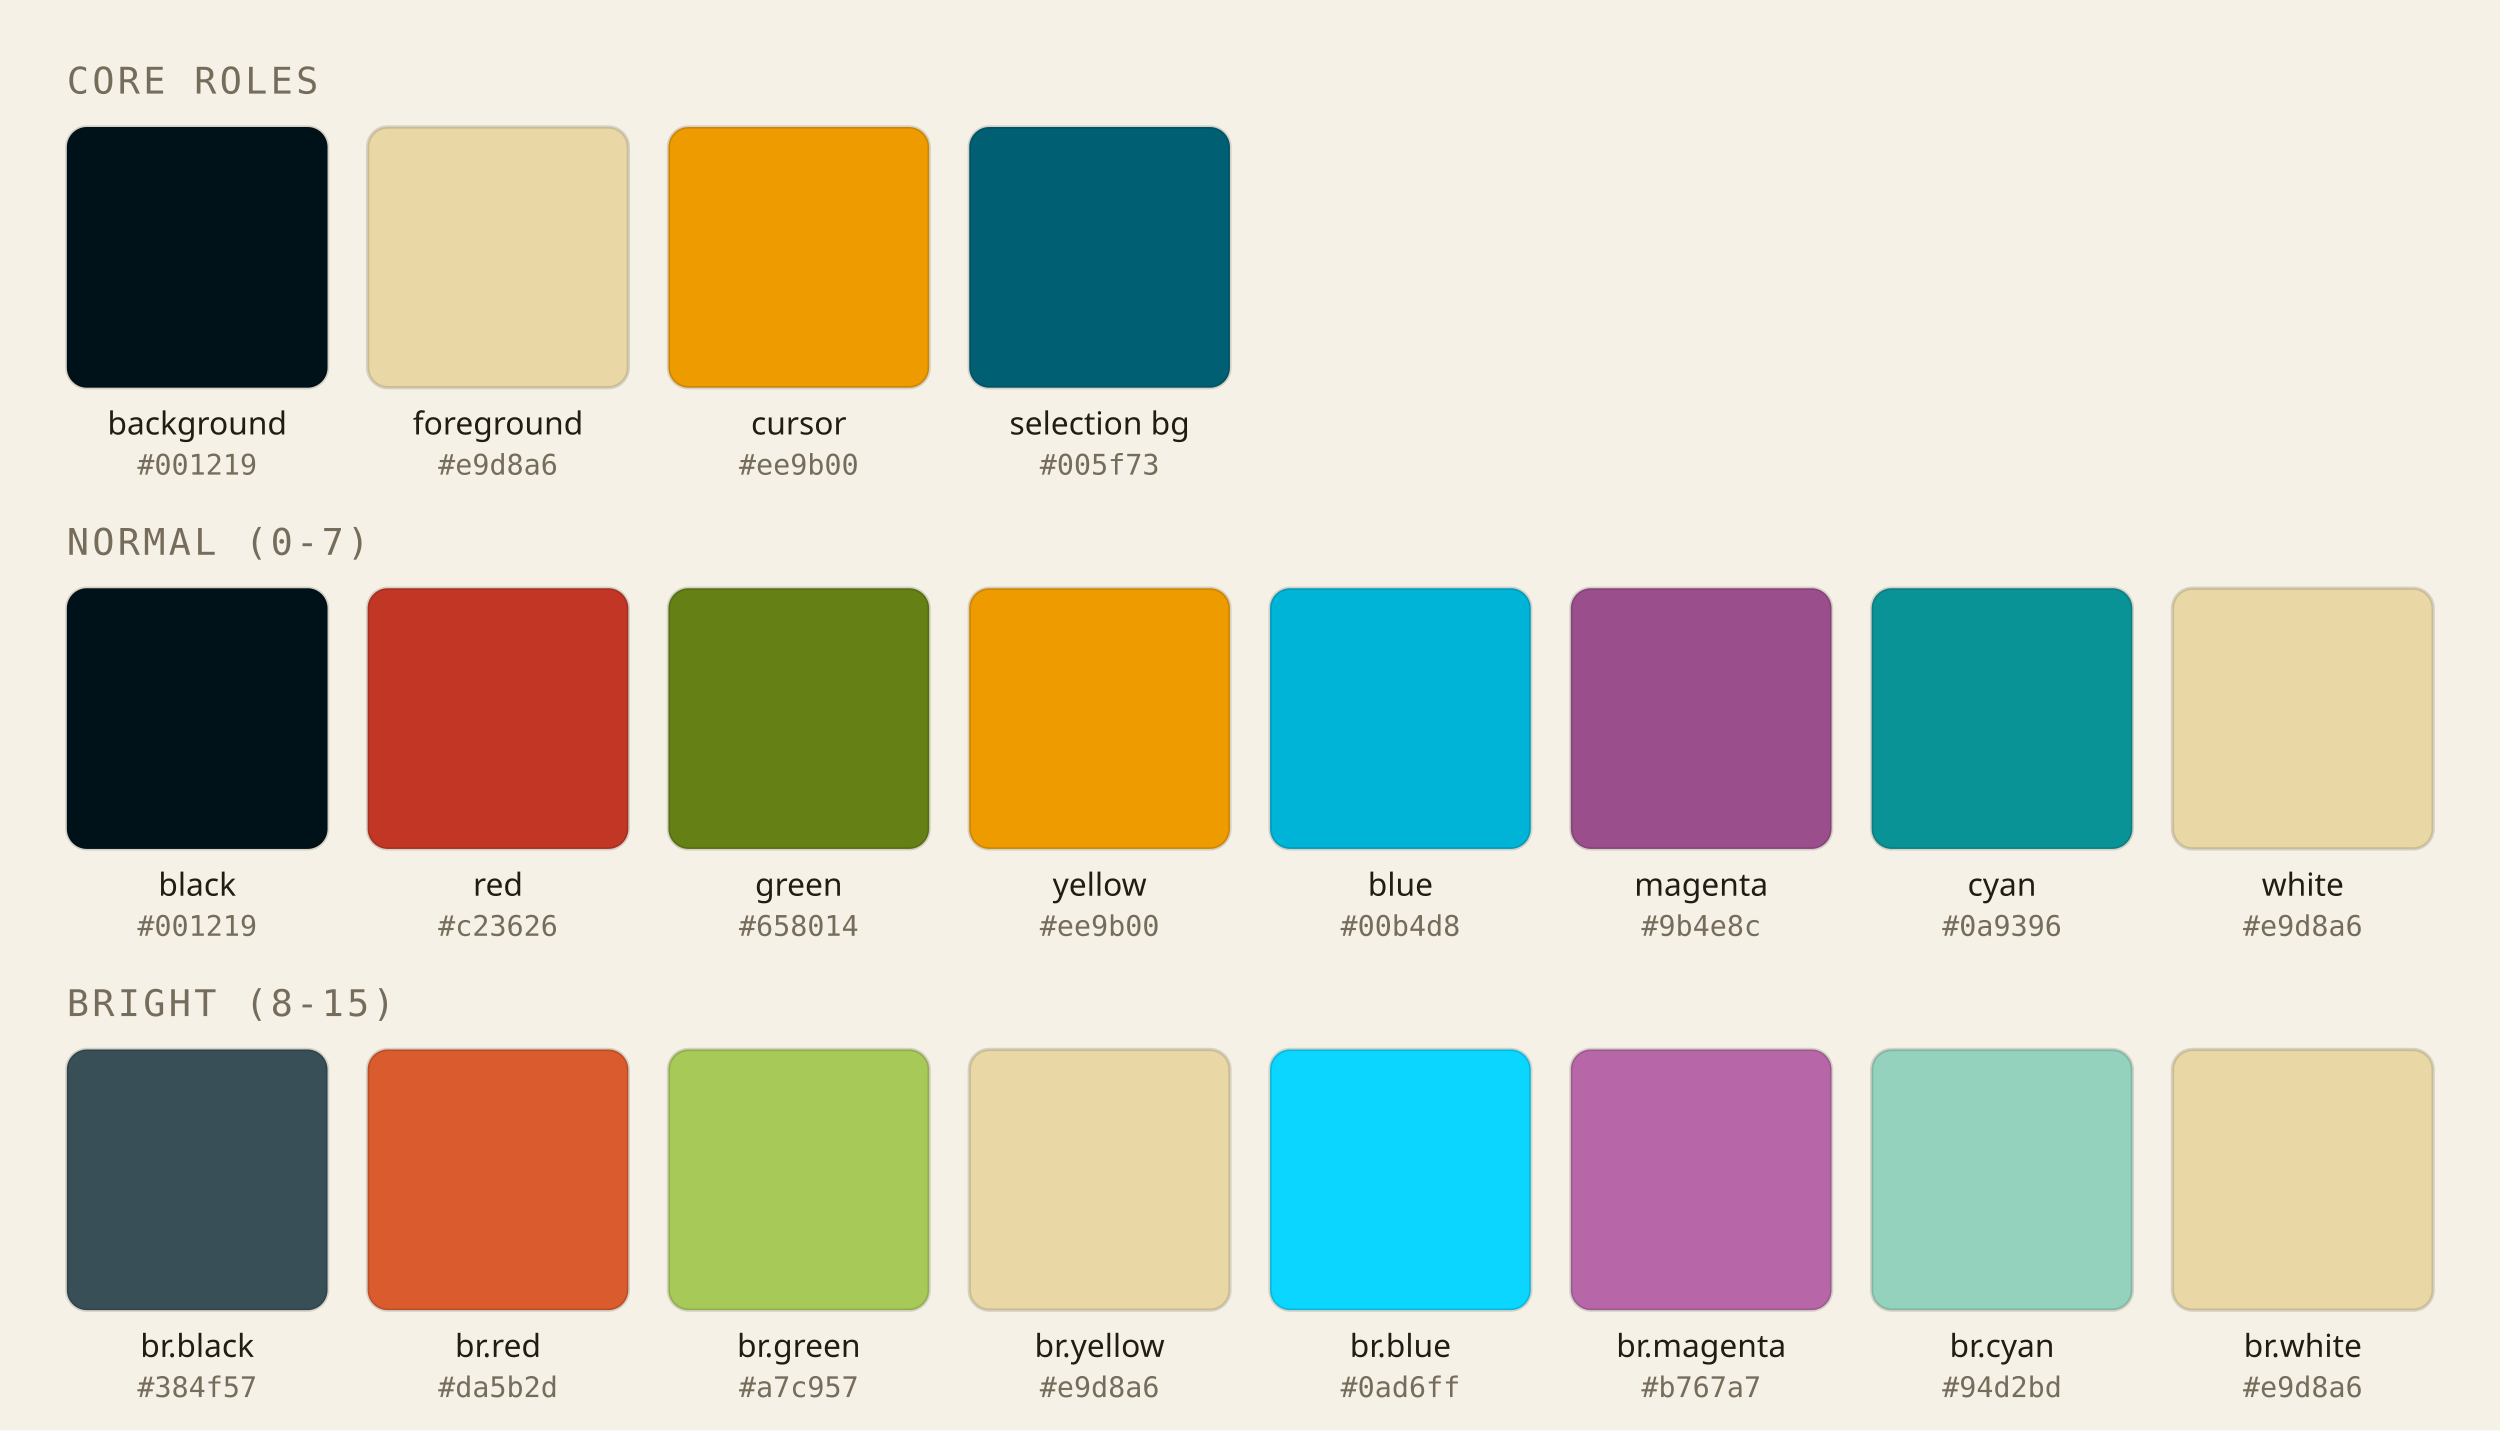
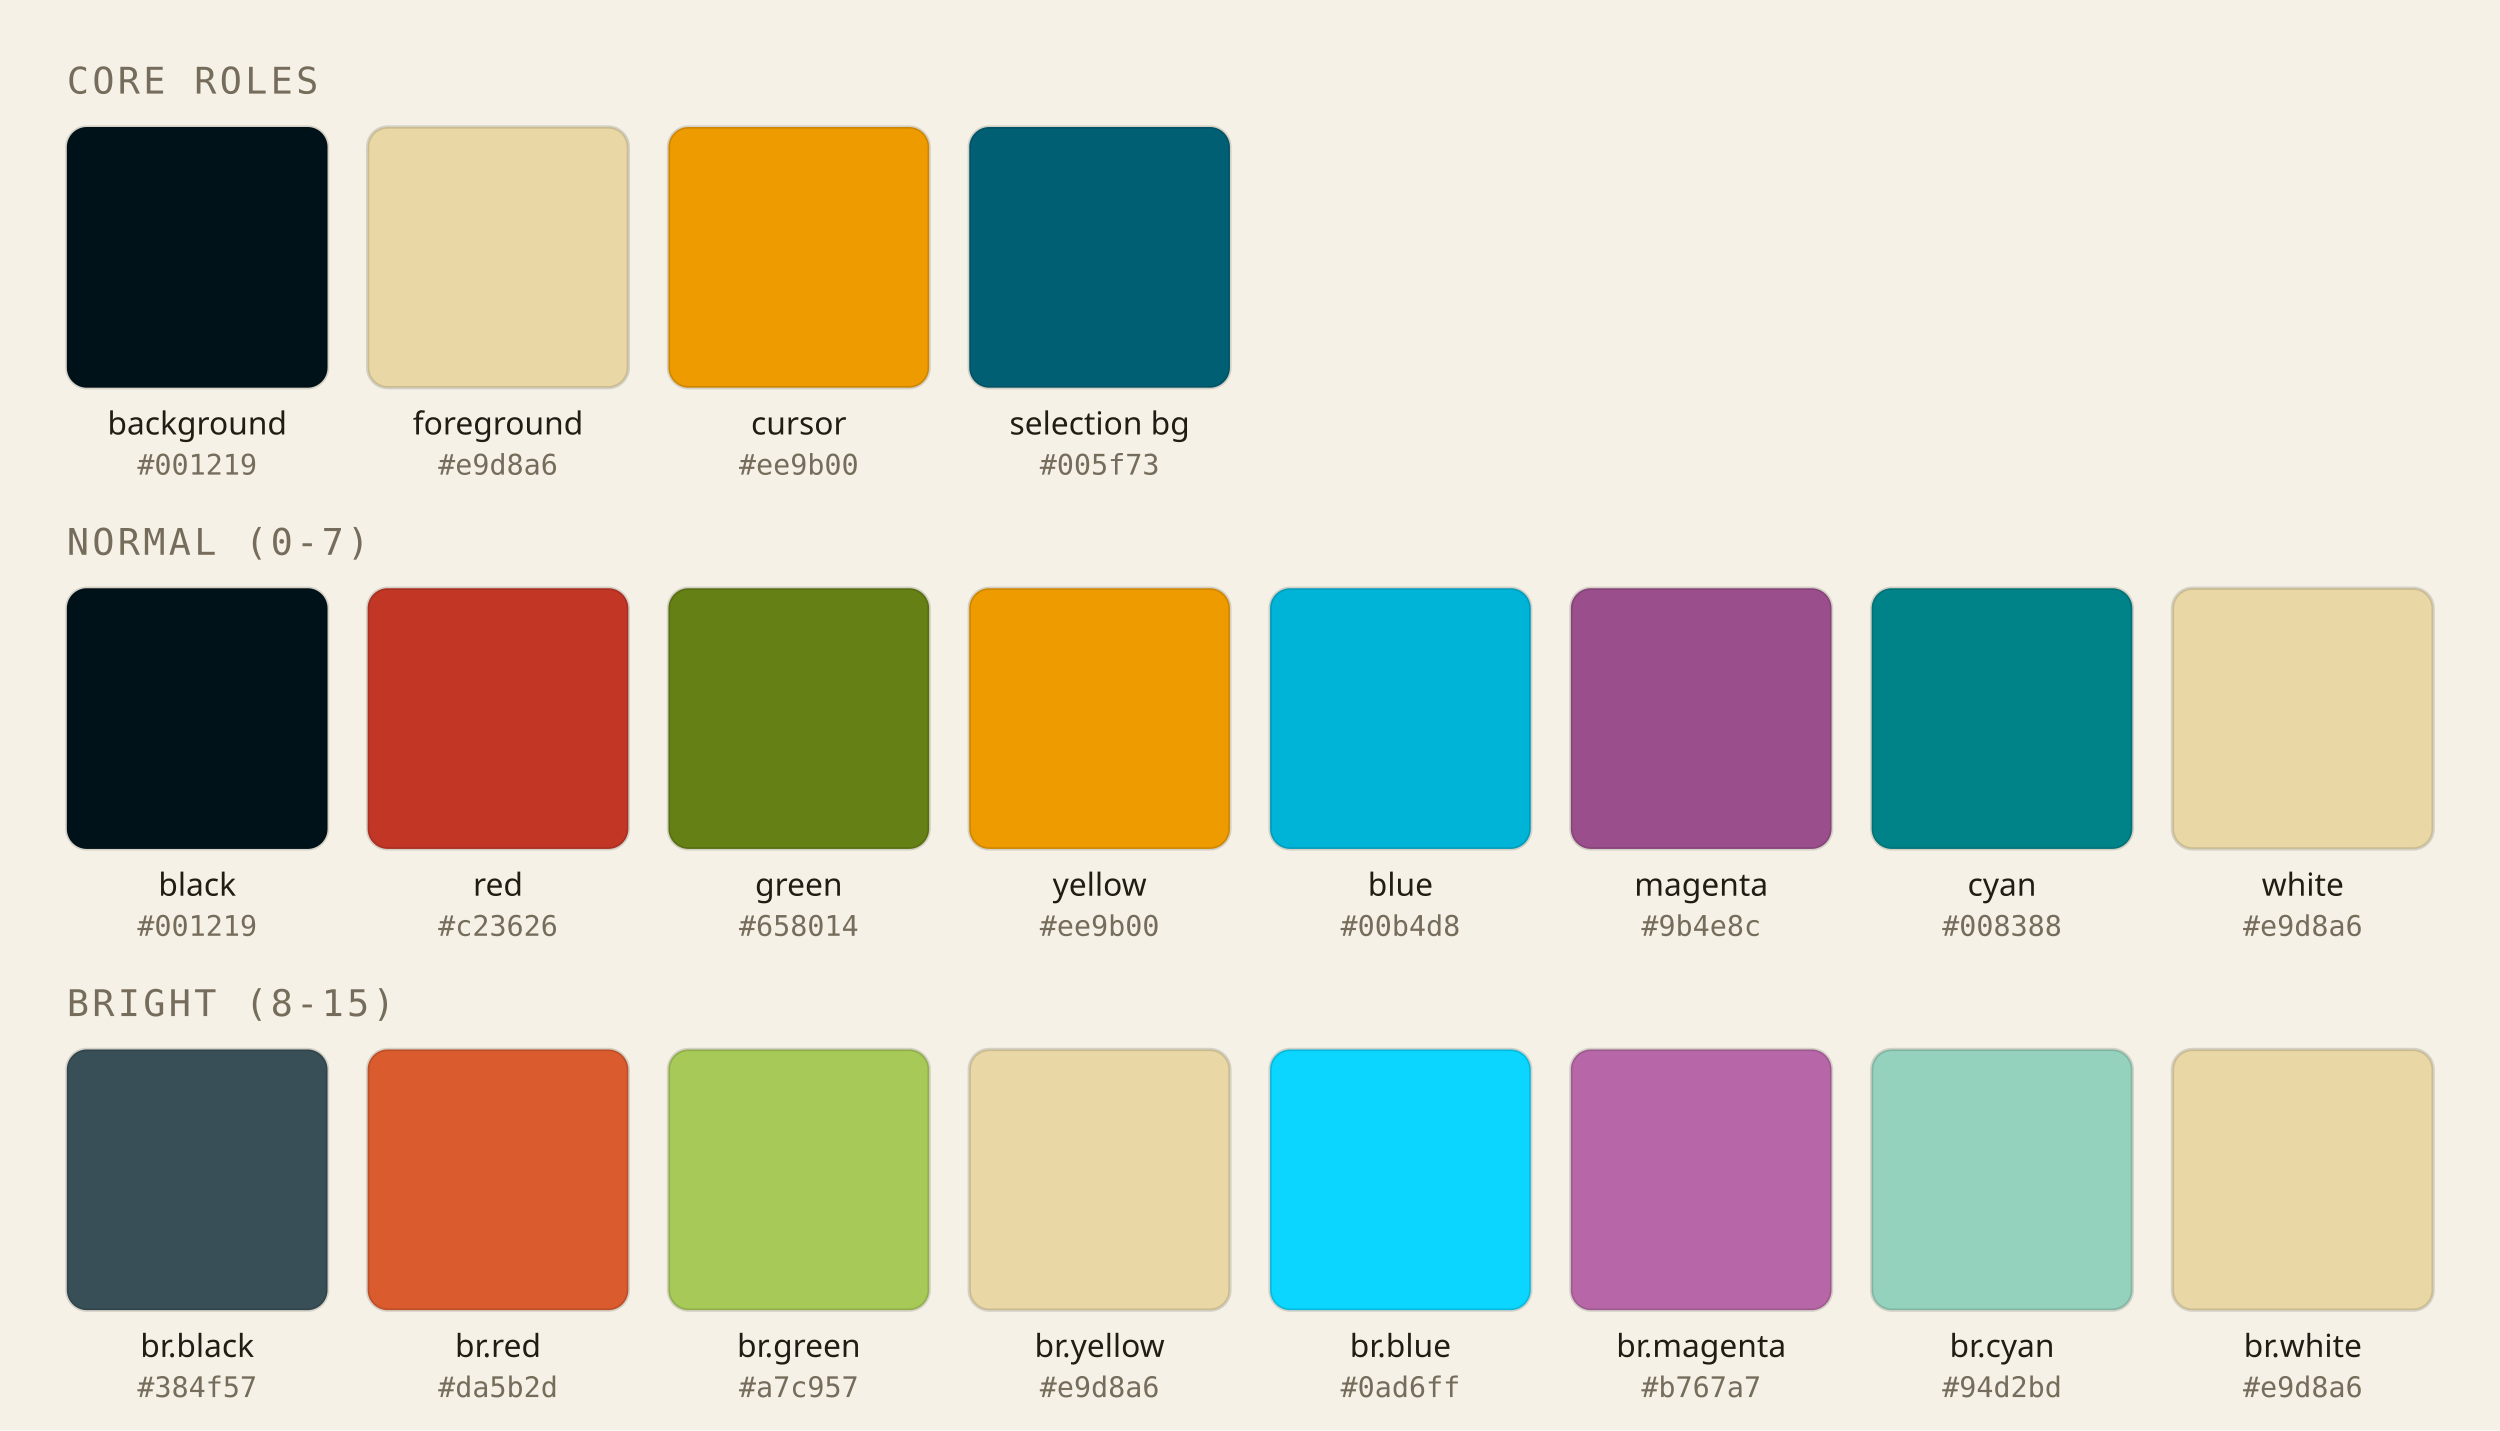
<svg xmlns="http://www.w3.org/2000/svg" width="748" height="428" viewBox="0 0 748 428">
  <rect width="748" height="428" fill="#f5f1e6" />
  <text x="20" y="28" font-family="IBM Plex Mono, monospace" font-size="11" fill="#756c5b" letter-spacing="1">CORE ROLES</text>
  <rect x="20" y="38" width="78" height="78" rx="6" fill="#001219" stroke="#00000022" />
  <text x="59.0" y="130" font-family="IBM Plex Sans, sans-serif" font-size="9.5" fill="#211d15" text-anchor="middle">background</text>
  <text x="59.0" y="142" font-family="IBM Plex Mono, monospace" font-size="8.5" fill="#756c5b" text-anchor="middle">#001219</text>
  <rect x="110" y="38" width="78" height="78" rx="6" fill="#e9d8a6" stroke="#00000022" />
  <text x="149.0" y="130" font-family="IBM Plex Sans, sans-serif" font-size="9.5" fill="#211d15" text-anchor="middle">foreground</text>
  <text x="149.0" y="142" font-family="IBM Plex Mono, monospace" font-size="8.5" fill="#756c5b" text-anchor="middle">#e9d8a6</text>
  <rect x="200" y="38" width="78" height="78" rx="6" fill="#ee9b00" stroke="#00000022" />
  <text x="239.0" y="130" font-family="IBM Plex Sans, sans-serif" font-size="9.5" fill="#211d15" text-anchor="middle">cursor</text>
  <text x="239.0" y="142" font-family="IBM Plex Mono, monospace" font-size="8.5" fill="#756c5b" text-anchor="middle">#ee9b00</text>
  <rect x="290" y="38" width="78" height="78" rx="6" fill="#005f73" stroke="#00000022" />
  <text x="329.0" y="130" font-family="IBM Plex Sans, sans-serif" font-size="9.5" fill="#211d15" text-anchor="middle">selection bg</text>
  <text x="329.0" y="142" font-family="IBM Plex Mono, monospace" font-size="8.5" fill="#756c5b" text-anchor="middle">#005f73</text>
  <text x="20" y="166" font-family="IBM Plex Mono, monospace" font-size="11" fill="#756c5b" letter-spacing="1">NORMAL (0-7)</text>
  <rect x="20" y="176" width="78" height="78" rx="6" fill="#001219" stroke="#00000022" />
  <text x="59.0" y="268" font-family="IBM Plex Sans, sans-serif" font-size="9.5" fill="#211d15" text-anchor="middle">black</text>
  <text x="59.0" y="280" font-family="IBM Plex Mono, monospace" font-size="8.5" fill="#756c5b" text-anchor="middle">#001219</text>
  <rect x="110" y="176" width="78" height="78" rx="6" fill="#c23626" stroke="#00000022" />
  <text x="149.0" y="268" font-family="IBM Plex Sans, sans-serif" font-size="9.5" fill="#211d15" text-anchor="middle">red</text>
  <text x="149.0" y="280" font-family="IBM Plex Mono, monospace" font-size="8.5" fill="#756c5b" text-anchor="middle">#c23626</text>
  <rect x="200" y="176" width="78" height="78" rx="6" fill="#658014" stroke="#00000022" />
  <text x="239.0" y="268" font-family="IBM Plex Sans, sans-serif" font-size="9.5" fill="#211d15" text-anchor="middle">green</text>
  <text x="239.0" y="280" font-family="IBM Plex Mono, monospace" font-size="8.5" fill="#756c5b" text-anchor="middle">#658014</text>
  <rect x="290" y="176" width="78" height="78" rx="6" fill="#ee9b00" stroke="#00000022" />
  <text x="329.0" y="268" font-family="IBM Plex Sans, sans-serif" font-size="9.5" fill="#211d15" text-anchor="middle">yellow</text>
  <text x="329.0" y="280" font-family="IBM Plex Mono, monospace" font-size="8.5" fill="#756c5b" text-anchor="middle">#ee9b00</text>
  <rect x="380" y="176" width="78" height="78" rx="6" fill="#00b4d8" stroke="#00000022" />
  <text x="419.0" y="268" font-family="IBM Plex Sans, sans-serif" font-size="9.5" fill="#211d15" text-anchor="middle">blue</text>
  <text x="419.0" y="280" font-family="IBM Plex Mono, monospace" font-size="8.5" fill="#756c5b" text-anchor="middle">#00b4d8</text>
  <rect x="470" y="176" width="78" height="78" rx="6" fill="#9b4e8c" stroke="#00000022" />
  <text x="509.0" y="268" font-family="IBM Plex Sans, sans-serif" font-size="9.5" fill="#211d15" text-anchor="middle">magenta</text>
  <text x="509.0" y="280" font-family="IBM Plex Mono, monospace" font-size="8.5" fill="#756c5b" text-anchor="middle">#9b4e8c</text>
-   <rect x="560" y="176" width="78" height="78" rx="6" fill="#0a9396" stroke="#00000022" />
+   <rect x="560" y="176" width="78" height="78" rx="6" fill="#008388" stroke="#00000022" />
  <text x="599.0" y="268" font-family="IBM Plex Sans, sans-serif" font-size="9.5" fill="#211d15" text-anchor="middle">cyan</text>
-   <text x="599.0" y="280" font-family="IBM Plex Mono, monospace" font-size="8.5" fill="#756c5b" text-anchor="middle">#0a9396</text>
+   <text x="599.0" y="280" font-family="IBM Plex Mono, monospace" font-size="8.5" fill="#756c5b" text-anchor="middle">#008388</text>
  <rect x="650" y="176" width="78" height="78" rx="6" fill="#e9d8a6" stroke="#00000022" />
  <text x="689.0" y="268" font-family="IBM Plex Sans, sans-serif" font-size="9.5" fill="#211d15" text-anchor="middle">white</text>
  <text x="689.0" y="280" font-family="IBM Plex Mono, monospace" font-size="8.5" fill="#756c5b" text-anchor="middle">#e9d8a6</text>
  <text x="20" y="304" font-family="IBM Plex Mono, monospace" font-size="11" fill="#756c5b" letter-spacing="1">BRIGHT (8-15)</text>
  <rect x="20" y="314" width="78" height="78" rx="6" fill="#384f57" stroke="#00000022" />
  <text x="59.0" y="406" font-family="IBM Plex Sans, sans-serif" font-size="9.5" fill="#211d15" text-anchor="middle">br.black</text>
  <text x="59.0" y="418" font-family="IBM Plex Mono, monospace" font-size="8.5" fill="#756c5b" text-anchor="middle">#384f57</text>
  <rect x="110" y="314" width="78" height="78" rx="6" fill="#da5b2d" stroke="#00000022" />
  <text x="149.0" y="406" font-family="IBM Plex Sans, sans-serif" font-size="9.5" fill="#211d15" text-anchor="middle">br.red</text>
  <text x="149.0" y="418" font-family="IBM Plex Mono, monospace" font-size="8.5" fill="#756c5b" text-anchor="middle">#da5b2d</text>
  <rect x="200" y="314" width="78" height="78" rx="6" fill="#a7c957" stroke="#00000022" />
  <text x="239.0" y="406" font-family="IBM Plex Sans, sans-serif" font-size="9.5" fill="#211d15" text-anchor="middle">br.green</text>
  <text x="239.0" y="418" font-family="IBM Plex Mono, monospace" font-size="8.5" fill="#756c5b" text-anchor="middle">#a7c957</text>
  <rect x="290" y="314" width="78" height="78" rx="6" fill="#e9d8a6" stroke="#00000022" />
  <text x="329.0" y="406" font-family="IBM Plex Sans, sans-serif" font-size="9.5" fill="#211d15" text-anchor="middle">br.yellow</text>
  <text x="329.0" y="418" font-family="IBM Plex Mono, monospace" font-size="8.5" fill="#756c5b" text-anchor="middle">#e9d8a6</text>
  <rect x="380" y="314" width="78" height="78" rx="6" fill="#0ad6ff" stroke="#00000022" />
  <text x="419.0" y="406" font-family="IBM Plex Sans, sans-serif" font-size="9.5" fill="#211d15" text-anchor="middle">br.blue</text>
  <text x="419.0" y="418" font-family="IBM Plex Mono, monospace" font-size="8.5" fill="#756c5b" text-anchor="middle">#0ad6ff</text>
  <rect x="470" y="314" width="78" height="78" rx="6" fill="#b767a7" stroke="#00000022" />
  <text x="509.0" y="406" font-family="IBM Plex Sans, sans-serif" font-size="9.5" fill="#211d15" text-anchor="middle">br.magenta</text>
  <text x="509.0" y="418" font-family="IBM Plex Mono, monospace" font-size="8.5" fill="#756c5b" text-anchor="middle">#b767a7</text>
  <rect x="560" y="314" width="78" height="78" rx="6" fill="#94d2bd" stroke="#00000022" />
  <text x="599.0" y="406" font-family="IBM Plex Sans, sans-serif" font-size="9.5" fill="#211d15" text-anchor="middle">br.cyan</text>
  <text x="599.0" y="418" font-family="IBM Plex Mono, monospace" font-size="8.5" fill="#756c5b" text-anchor="middle">#94d2bd</text>
  <rect x="650" y="314" width="78" height="78" rx="6" fill="#e9d8a6" stroke="#00000022" />
  <text x="689.0" y="406" font-family="IBM Plex Sans, sans-serif" font-size="9.5" fill="#211d15" text-anchor="middle">br.white</text>
  <text x="689.0" y="418" font-family="IBM Plex Mono, monospace" font-size="8.5" fill="#756c5b" text-anchor="middle">#e9d8a6</text>
</svg>
